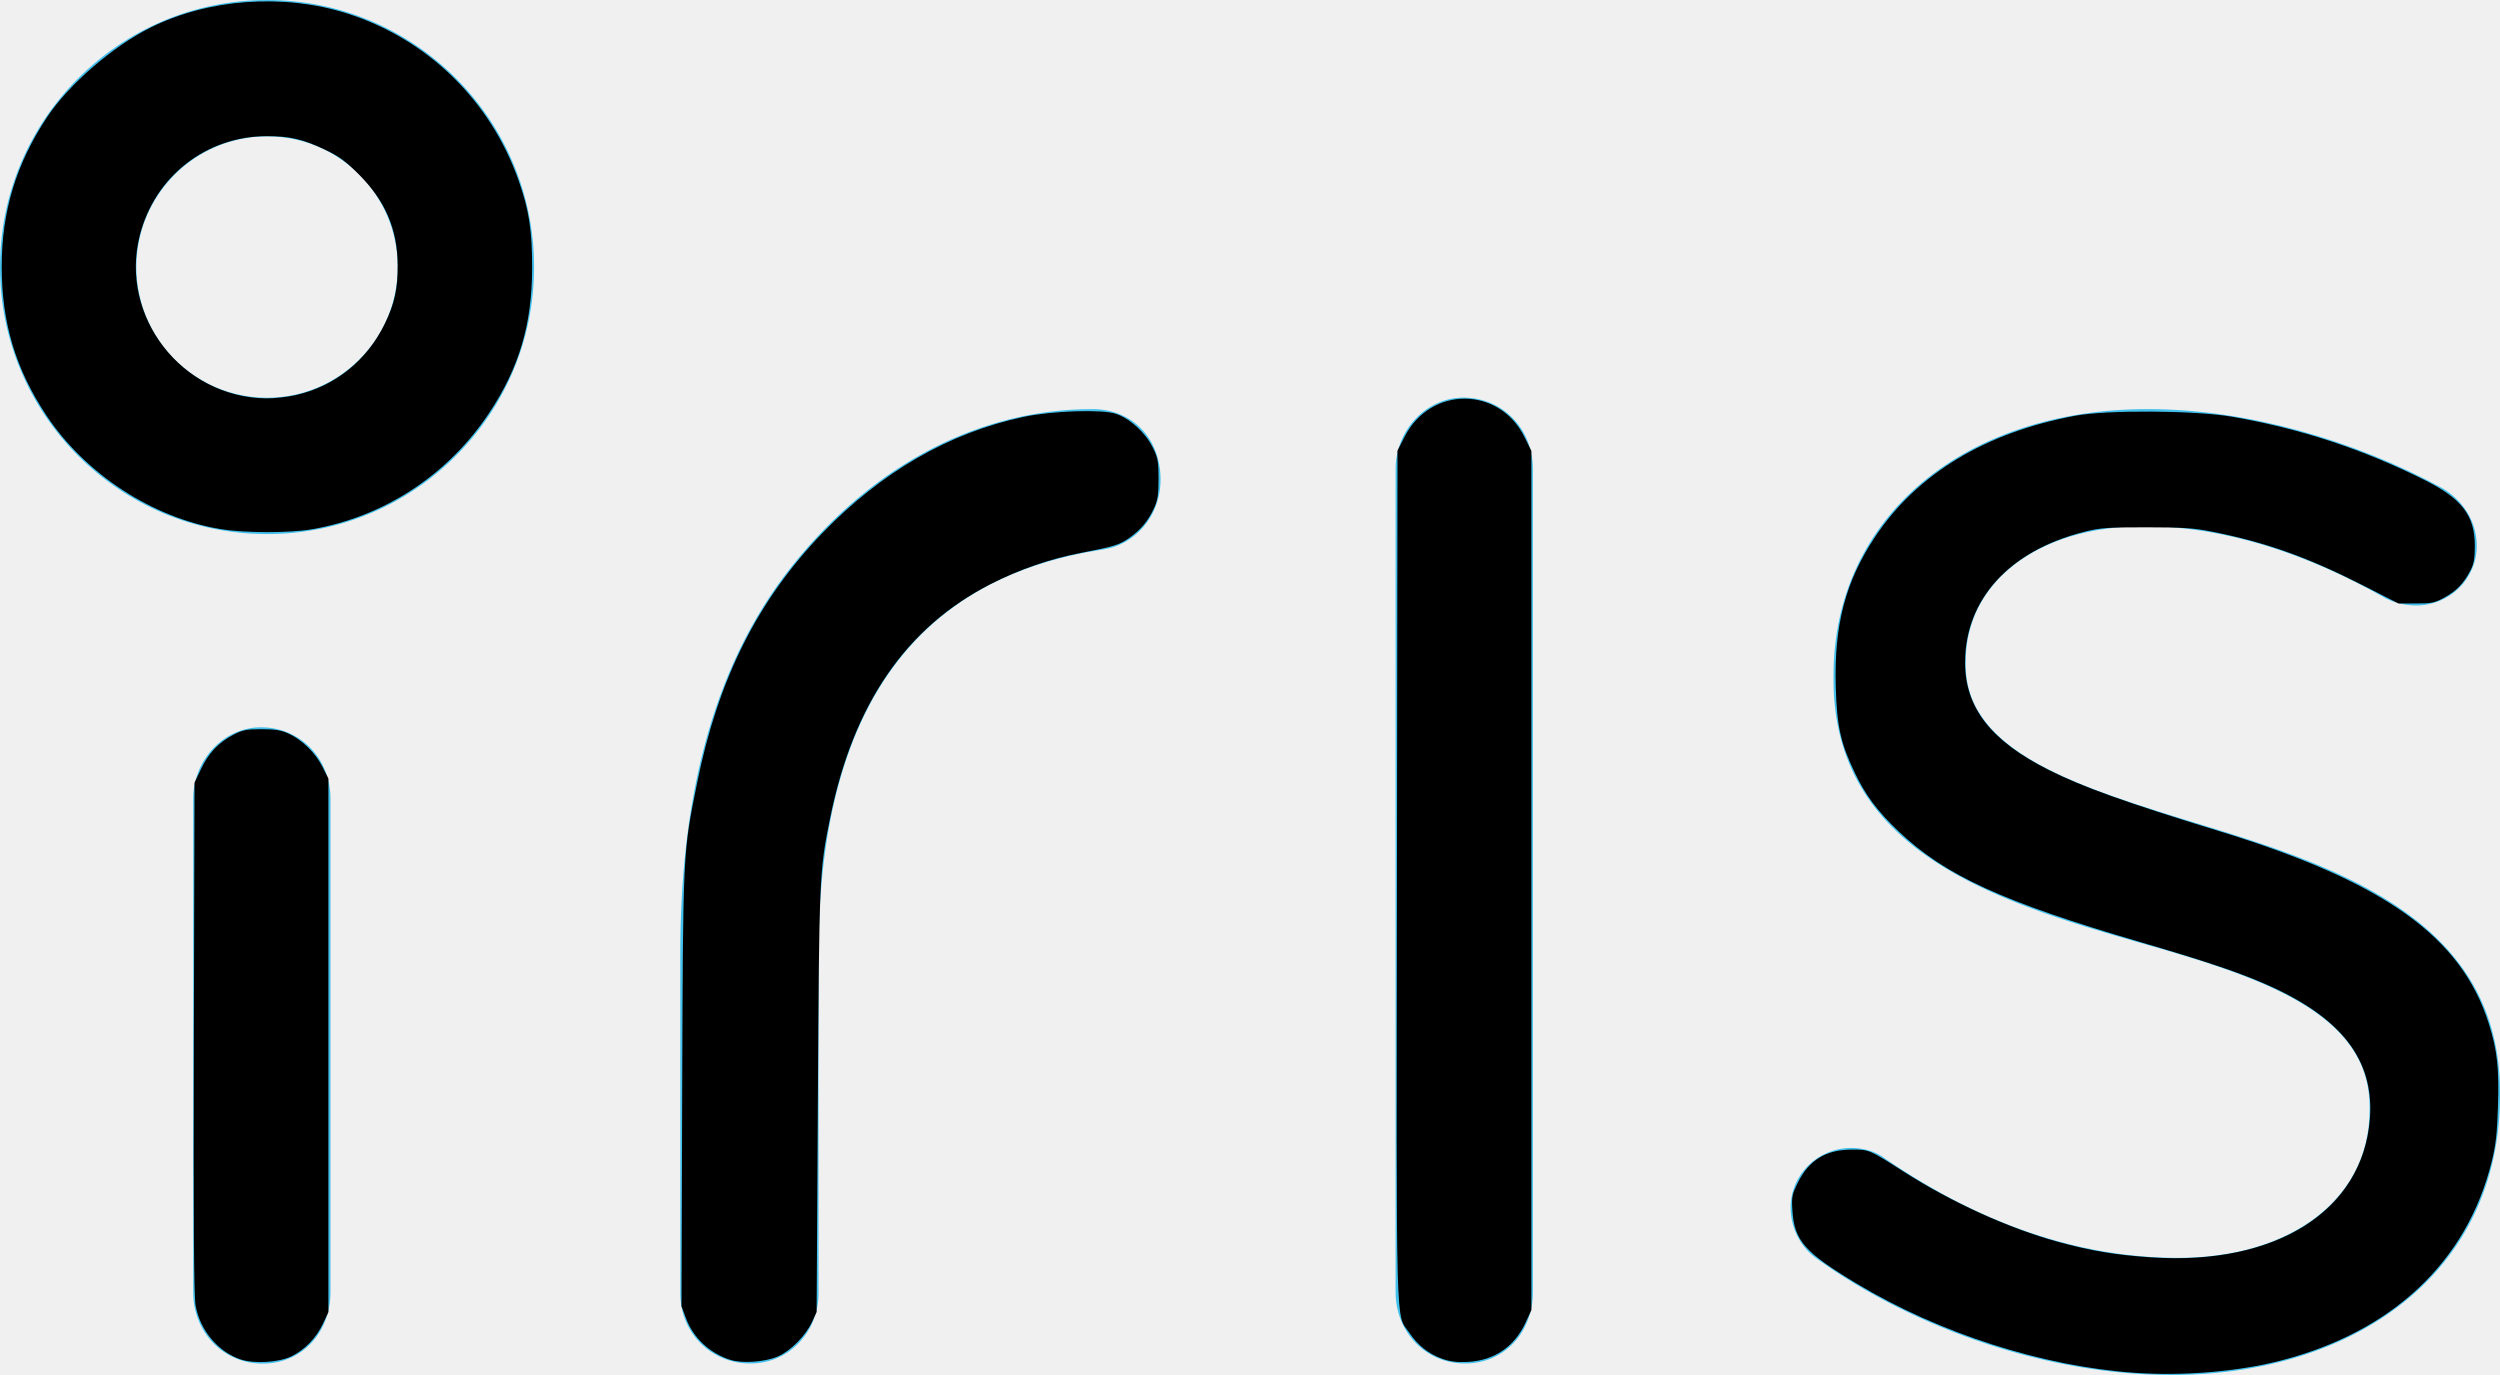
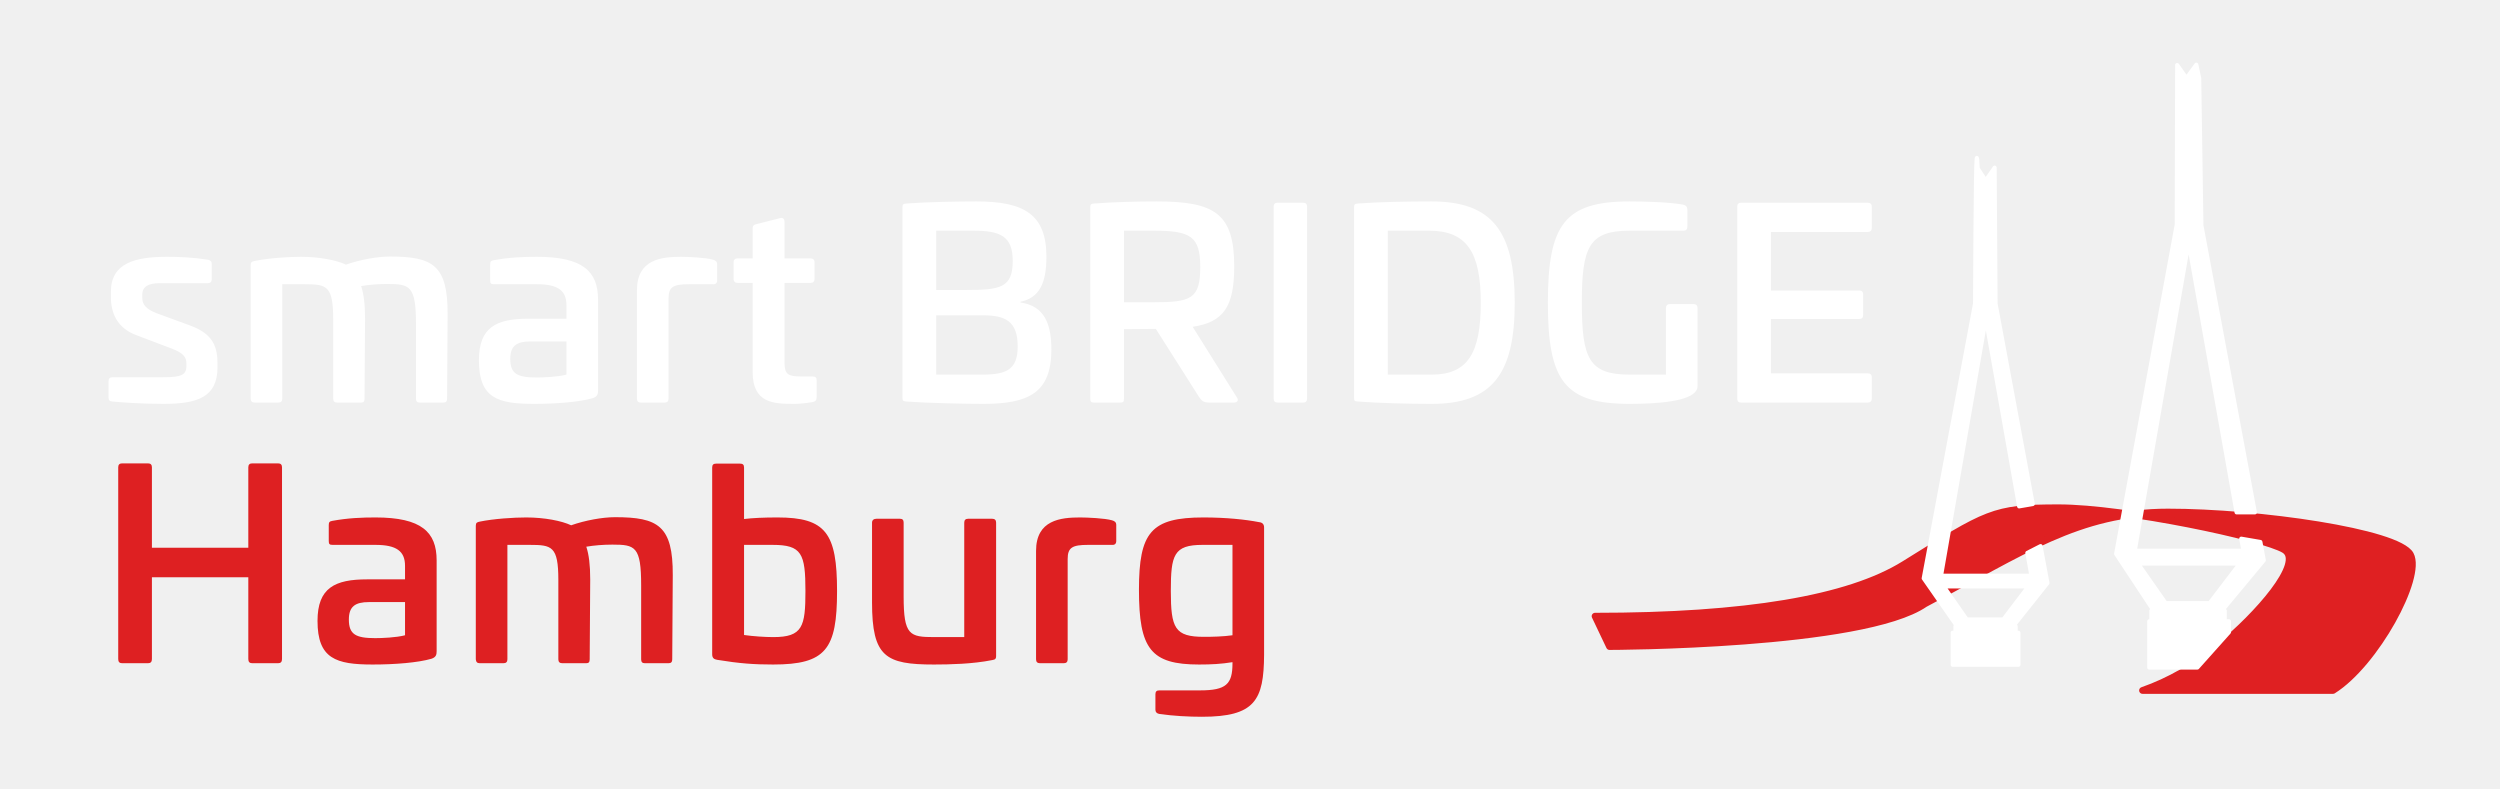
- <svg xmlns="http://www.w3.org/2000/svg" width="220" height="121" version="1.1" id="svg6">
-   <defs id="defs10" />
-   <g fill="#42C0EB" fill-rule="nonzero" id="g4">
-     <path d="M59.864 113.796V83.97c0-12.878 2.477-24.957 9.854-34.191C77.095 40.544 86.584 36 96.123 36c3.636 0 6.007 2.7 6.007 6.192 0 3.334-2.352 5.758-4.998 6.153C82.1 50.588 72.036 60.63 72.036 83.97v29.826c0 3.334-2.529 6.192-6.007 6.192-3.477 0-6.165-2.699-6.165-6.192zM122.81 113.698v-72.42c0-3.387 2.668-6.29 5.964-6.29 3.452 0 6.12 2.742 6.12 6.29v72.42c0 3.548-2.511 6.29-5.963 6.29-3.453 0-6.12-2.742-6.12-6.29zM17 113.71V70.29c0-3.387 2.668-6.29 5.963-6.29 3.452 0 6.12 2.742 6.12 6.29v43.42c0 3.548-2.511 6.29-5.963 6.29S17 117.258 17 113.71zM191.066 121c-10.693 0-22.486-3.965-31.292-10.308-1.1-.793-2.202-2.379-2.202-4.44 0-2.855 2.36-5.233 5.347-5.233 1.1 0 2.201.317 2.988.951 8.334 5.71 16.982 8.722 25.788 8.722 9.75 0 16.826-5.074 16.826-13.004v-.317c0-8.246-9.592-11.418-20.285-14.43-12.737-3.648-26.89-8.088-26.89-23.154v-.317c0-14.114 11.637-23.47 27.676-23.47 8.649 0 18.084 2.696 25.946 6.978 1.573.951 2.988 2.696 2.988 5.074 0 2.855-2.359 5.233-5.347 5.233a6.04 6.04 0 0 1-2.673-.634c-6.919-3.964-14.31-6.343-21.228-6.343-9.593 0-15.725 5.074-15.725 11.893v.318c0 7.77 10.064 10.783 20.914 14.113C206.477 76.438 220 81.354 220 96.102v.318c0 15.54-12.737 24.58-28.934 24.58zM23.5 47C36.479 47 47 36.479 47 23.5S36.479 0 23.5 0 0 10.521 0 23.5 10.521 47 23.5 47zm0-12C17.124 35 12 29.826 12 23.5S17.124 12 23.5 12 35 17.174 35 23.5 29.876 35 23.5 35z" id="path2" />
+ <svg xmlns="http://www.w3.org/2000/svg" width="739px" height="233px" viewBox="0 0 739 233" version="1.1">
+   <g id="smartBRIDGE_HH_Logo_vektorisiert" stroke="none" stroke-width="1" fill="none" fill-rule="evenodd">
+     <g id="smartBRIDGE_HH_Logo_neg" transform="translate(29, 10)">
+       <g id="Brigde" transform="translate(429, 0)" stroke-linejoin="round">
+         <path d="M231.636,194.098 C244.161,186.247 258.137,160.639 254.53,153.939 C250.924,147.238 209.281,141.362 182.875,141.362 C156.468,141.362 140.001,153.114 110.999,168.489 C92.827,181.023 17.771,181.119 17.771,181.119 C17.771,181.119 16.347,178.127 13.5,172.145 C57.978,172.145 88.432,167.036 104.863,156.82 C129.509,141.495 131.083,140.1 150.53,140.1 C169.977,140.1 211.163,148.811 217.23,152.525 C223.298,156.239 209.006,172.091 198.096,181.023 C190.823,186.977 183.233,191.336 175.326,194.098 C207.231,194.098 226.001,194.098 231.636,194.098 Z" id="Path-33" stroke="#DF2022" stroke-width="2" fill="#DF2022" />
+         <path d="M142.894,138.998 L138.847,139.694 L129.013,84.217 L115.778,160.175 L142.477,160.175 L141.28,153.422 L145.201,151.419 L147.233,162.357 L137.071,175.133 L137.833,175.133 L137.833,177.03 L138.642,177.03 L138.642,186.514 L119.213,186.514 L119.213,177.03 L120.023,177.03 L120.023,175.133 L120.507,175.133 L110.64,160.966 L125.825,79.755 C125.897,63.778 125.987,51.807 126.094,43.842 C126.202,35.877 126.382,34.536 126.634,39.819 L128.965,43.358 L131.62,39.548 L131.89,79.755 L142.894,138.998 Z M116.564,163.356 L123.353,173.104 L134.189,173.104 L141.598,163.356 L116.564,163.356 Z" id="Combined-Shape" stroke="#FFFFFF" stroke-width="1.2" fill="#FFFFFF" />
+         <path d="M200.885,176.87 L191.545,187.327 L177.315,187.327 L177.315,173.636 L177.936,173.636 L177.936,170.524 L178.609,170.524 L167.516,153.73 L185.444,56.407 L185.567,9.21 L188.323,13.113 L191.23,9.102 L192.087,13.113 L192.737,56.624 L208.545,141.458 L203.125,141.458 L188.953,61.754 L173.043,152.782 L205.138,152.782 L204.506,149.228 L210.174,150.204 L211.184,155.624 L198.795,170.524 L199.644,170.524 L199.644,173.636 L200.885,173.636 L200.885,176.87 Z M173.988,156.593 L182.149,168.275 L195.175,168.275 L204.081,156.593 L173.988,156.593 Z" id="Combined-Shape" stroke="#FFFFFF" stroke-width="1.2" fill="#FFFFFF" />
+       </g>
+       <g id="Group-6" transform="translate(0, 47)" fill-rule="nonzero">
+         <path d="M20.386,18.911 C23.707,18.911 27.954,19.066 32.432,19.761 C33.205,19.915 33.591,20.301 33.591,20.996 L33.591,25.552 C33.591,26.324 33.205,26.71 32.355,26.71 L18.147,26.71 C14.903,26.71 13.05,27.714 13.05,30.108 L13.05,31.035 C13.05,32.888 14.054,34.355 17.297,35.591 L27.413,39.297 C34.208,41.846 35.29,45.784 35.29,50.571 L35.29,51.575 C35.29,60.378 29.421,62.386 19.305,62.386 C12.587,62.386 6.795,61.923 4.247,61.691 C3.32,61.614 3.089,61.228 3.089,60.533 L3.089,55.745 C3.089,54.896 3.398,54.51 4.324,54.51 L19.305,54.51 C24.479,54.51 26.1,53.892 26.1,51.189 L26.1,50.417 C26.1,48.564 25.174,47.328 21.699,46.015 L11.506,42.154 C5.483,39.992 3.784,35.359 3.784,30.803 L3.784,29.259 C3.784,20.842 10.734,18.911 20.386,18.911 Z M86.247,18.834 C98.988,18.834 103.39,21.382 103.313,35.977 L103.158,60.842 C103.158,61.614 102.849,62 102.077,62 L95.05,62 C94.278,62 93.969,61.614 93.969,60.842 L93.969,38.911 C93.969,27.483 92.193,26.942 85.475,26.942 C82.772,26.942 79.992,27.174 77.753,27.56 C78.525,29.876 78.911,32.965 78.911,37.212 L78.757,60.842 C78.757,61.691 78.448,62 77.753,62 L70.649,62 C69.876,62 69.49,61.614 69.49,60.842 L69.49,37.367 C69.49,27.405 67.56,27.019 60.996,27.019 L54.432,27.019 L54.432,60.842 C54.432,61.614 54.046,62 53.274,62 L46.247,62 C45.475,62 45.166,61.614 45.089,60.842 L45.089,21.382 C45.089,20.456 45.475,20.301 46.247,20.147 C50.34,19.297 56.286,18.911 59.992,18.911 C65.398,18.911 70.494,19.915 73.274,21.228 C77.444,19.761 82.54,18.834 86.247,18.834 Z M129.714,18.911 C143.305,18.911 147.784,23.236 147.784,31.575 L147.784,58.448 C147.784,59.452 147.629,60.224 146.239,60.687 C142.224,61.846 135.428,62.386 128.865,62.386 C118.054,62.386 112.571,60.687 112.571,49.49 C112.571,39.683 117.745,37.212 127.243,37.212 L138.44,37.212 L138.44,33.197 C138.44,28.873 135.892,27.019 129.714,27.019 L117.05,27.019 C116.123,27.019 115.892,26.788 115.892,25.861 L115.892,21.151 C115.892,20.224 116.201,20.07 116.973,19.915 C121.606,19.066 125.776,18.911 129.714,18.911 Z M138.44,43.931 L127.784,43.931 C123.691,43.931 121.838,45.243 121.838,49.104 C121.838,53.506 123.923,54.587 129.637,54.587 C131.567,54.587 135.815,54.432 138.44,53.737 L138.44,43.931 Z M172.332,18.911 C174.34,18.911 179.668,19.143 181.753,19.761 C182.525,19.992 182.988,20.301 182.988,21.151 L182.988,25.861 C182.988,26.71 182.525,27.097 181.675,27.019 L174.648,27.019 C170.015,27.019 168.625,27.792 168.625,31.189 L168.625,60.842 C168.625,61.614 168.239,62 167.467,62 L160.44,62 C159.668,62 159.282,61.614 159.282,60.842 L159.282,28.795 C159.282,19.606 166.618,18.911 172.332,18.911 Z M194.564,9.259 L201.591,7.483 C202.44,7.251 202.903,7.714 202.903,8.564 L202.903,19.375 L210.548,19.375 C211.32,19.375 211.784,19.761 211.784,20.533 L211.784,25.398 C211.784,26.247 211.32,26.633 210.548,26.633 L202.903,26.633 L202.903,50.185 C202.903,53.583 203.907,54.278 207.691,54.278 L211.089,54.278 C212.015,54.278 212.401,54.587 212.401,55.359 L212.401,60.456 C212.401,61.305 212.015,61.691 211.243,61.846 C209.081,62.232 206.919,62.386 205.76,62.386 C199.737,62.386 193.482,62.232 193.482,52.965 L193.482,26.633 L189.081,26.633 C188.309,26.633 187.845,26.247 187.845,25.398 L187.845,20.533 C187.845,19.761 188.309,19.375 189.081,19.375 L193.482,19.375 L193.482,10.494 C193.482,9.722 193.869,9.413 194.564,9.259 Z" id="smart" fill="#FFFFFF" />
+         <path d="M259.626,2.541 C273.68,2.541 280.321,6.324 280.321,18.911 C280.321,26.71 278.236,31.035 272.676,32.193 L272.676,32.425 C279.781,33.429 281.788,38.834 281.788,46.324 C281.788,59.143 274.993,62.386 261.711,62.386 C256.46,62.386 245.109,62.154 238.931,61.691 C238.005,61.614 237.773,61.459 237.773,60.61 L237.773,4.239 C237.773,3.39 238.005,3.236 238.931,3.158 C245.109,2.695 254.298,2.541 259.626,2.541 Z M258.7,11.189 L247.734,11.189 L247.734,28.718 L256.46,28.718 C266.653,28.718 270.36,28.1 270.36,20.147 C270.36,12.811 266.731,11.189 258.7,11.189 Z M261.557,36.209 L247.734,36.209 L247.734,53.737 L261.402,53.737 C268.584,53.737 271.827,52.193 271.827,45.398 C271.827,37.83 268.043,36.209 261.557,36.209 Z M312.9,2.541 C330.043,2.541 335.835,6.093 335.835,21.768 C335.835,33.815 332.591,38.216 323.557,39.606 L336.607,60.456 C337.225,61.305 336.839,62 335.68,62 L328.499,62 C326.723,62 326.182,61.459 325.41,60.301 L312.669,40.224 L303.248,40.301 L303.248,60.842 C303.248,61.768 303.016,62 302.09,62 L294.445,62 C293.518,62 293.286,61.768 293.286,60.842 L293.286,4.239 C293.286,3.39 293.518,3.236 294.445,3.158 C300.622,2.695 307.572,2.541 312.9,2.541 Z M311.974,11.189 L303.248,11.189 L303.248,32.348 L311.974,32.348 C322.939,32.348 325.796,31.421 325.796,22 C325.796,12.811 322.939,11.189 311.974,11.189 Z M348.646,2.927 L356.213,2.927 C356.985,2.927 357.371,3.313 357.371,4.085 L357.371,60.764 C357.371,61.614 356.985,62 356.213,62 L348.646,62 C347.873,62 347.487,61.614 347.487,60.764 L347.487,4.085 C347.487,3.313 347.873,2.927 348.646,2.927 Z M394.198,2.541 C412.035,2.541 418.754,11.344 418.754,32.502 C418.754,53.583 412.035,62.386 394.198,62.386 C387.093,62.386 378.599,62.154 372.422,61.691 C371.495,61.614 371.263,61.537 371.263,60.687 L371.263,4.239 C371.263,3.39 371.495,3.236 372.422,3.158 C378.599,2.695 387.093,2.541 394.198,2.541 Z M393.425,11.189 L381.225,11.189 L381.225,53.737 L394.198,53.737 C404.854,53.737 408.715,47.405 408.715,32.502 C408.715,17.599 404.622,11.189 393.425,11.189 Z M452.723,2.541 C457.587,2.541 464.537,2.772 468.398,3.467 C469.325,3.622 469.788,4.085 469.788,5.089 L469.788,9.954 C469.788,10.803 469.402,11.189 468.63,11.189 L452.723,11.189 C440.676,11.189 438.591,16.054 438.591,32.502 C438.591,48.95 440.676,53.737 452.723,53.737 L463.456,53.737 L463.456,34.124 C463.456,33.351 463.842,32.888 464.614,32.888 L471.642,32.888 C472.414,32.888 472.8,33.351 472.8,34.124 L472.8,56.595 C472.8,57.598 472.723,57.907 472.491,58.293 C470.792,61.691 460.753,62.386 452.723,62.386 C433.495,62.386 428.553,55.591 428.553,32.502 C428.553,9.336 433.495,2.541 452.723,2.541 Z M485.688,2.927 L523.062,2.927 C523.835,2.927 524.298,3.313 524.298,4.085 L524.298,10.417 C524.298,11.189 523.835,11.575 523.062,11.575 L494.491,11.575 L494.491,28.873 L520.591,28.873 C521.363,28.873 521.75,29.259 521.75,30.031 L521.75,36.131 C521.75,36.904 521.363,37.29 520.591,37.29 L494.491,37.29 L494.491,53.351 L523.062,53.351 C523.835,53.351 524.298,53.737 524.298,54.51 L524.298,60.842 C524.298,61.614 523.835,62 523.062,62 L485.688,62 C484.916,62 484.53,61.614 484.53,60.842 L484.53,4.085 C484.53,3.313 484.916,2.927 485.688,2.927 Z" id="BRIDGE" fill="#FFFFFF" />
+         <path d="M45.56,79.973 L53.205,79.973 C53.977,79.973 54.363,80.359 54.363,81.132 L54.363,137.811 C54.363,138.66 53.977,139.047 53.205,139.047 L45.56,139.047 C44.788,139.047 44.401,138.66 44.401,137.811 L44.401,113.641 L15.907,113.641 L15.907,137.811 C15.907,138.66 15.521,139.047 14.749,139.047 L7.104,139.047 C6.332,139.047 5.946,138.66 5.946,137.811 L5.946,81.132 C5.946,80.359 6.332,79.973 7.104,79.973 L14.749,79.973 C15.521,79.973 15.907,80.359 15.907,81.132 L15.907,104.915 L44.401,104.915 L44.401,81.132 C44.401,80.359 44.788,79.973 45.56,79.973 Z M82,95.958 C95.591,95.958 100.069,100.282 100.069,108.622 L100.069,135.494 C100.069,136.498 99.915,137.27 98.525,137.734 C94.51,138.892 87.714,139.433 81.15,139.433 C70.34,139.433 64.857,137.734 64.857,126.537 C64.857,116.73 70.031,114.259 79.529,114.259 L90.726,114.259 L90.726,110.243 C90.726,105.919 88.178,104.066 82,104.066 L69.336,104.066 C68.409,104.066 68.178,103.834 68.178,102.908 L68.178,98.197 C68.178,97.271 68.486,97.116 69.259,96.962 C73.892,96.112 78.062,95.958 82,95.958 Z M90.726,120.977 L80.069,120.977 C75.977,120.977 74.123,122.29 74.123,126.151 C74.123,130.552 76.208,131.633 81.923,131.633 C83.853,131.633 88.1,131.479 90.726,130.784 L90.726,120.977 Z M152.803,95.881 C165.544,95.881 169.946,98.429 169.869,113.023 L169.714,137.888 C169.714,138.66 169.405,139.047 168.633,139.047 L161.606,139.047 C160.834,139.047 160.525,138.66 160.525,137.888 L160.525,115.958 C160.525,104.529 158.749,103.989 152.031,103.989 C149.328,103.989 146.548,104.22 144.309,104.606 C145.081,106.923 145.467,110.012 145.467,114.259 L145.313,137.888 C145.313,138.738 145.004,139.047 144.309,139.047 L137.204,139.047 C136.432,139.047 136.046,138.66 136.046,137.888 L136.046,114.413 C136.046,104.452 134.116,104.066 127.552,104.066 L120.988,104.066 L120.988,137.888 C120.988,138.66 120.602,139.047 119.83,139.047 L112.803,139.047 C112.031,139.047 111.722,138.66 111.645,137.888 L111.645,98.429 C111.645,97.502 112.031,97.348 112.803,97.193 C116.896,96.344 122.842,95.958 126.548,95.958 C131.954,95.958 137.05,96.962 139.83,98.274 C144,96.807 149.096,95.881 152.803,95.881 Z M182.679,80.05 L189.784,80.05 C190.556,80.05 190.942,80.359 190.942,81.209 L190.942,96.421 C193.49,96.112 196.811,95.958 200.826,95.958 C215.112,95.958 218.432,100.591 218.432,117.734 C218.432,134.954 215.112,139.433 199.513,139.433 C193.953,139.433 189.552,139.124 182.988,138.043 C182.062,137.888 181.521,137.502 181.521,136.421 L181.521,81.209 C181.521,80.359 181.907,80.05 182.679,80.05 Z M199.359,104.066 L190.942,104.066 L190.942,130.707 C193.645,131.093 197.119,131.325 199.591,131.325 C208.239,131.325 209.089,128.236 209.089,117.734 C209.089,106.614 208.008,104.066 199.359,104.066 Z M257.189,96.344 L264.293,96.344 C265.065,96.344 265.451,96.73 265.451,97.502 L265.451,136.884 C265.451,137.888 265.065,137.965 264.293,138.12 C258.579,139.278 251.706,139.433 247.073,139.433 C232.787,139.433 228.772,137.193 228.772,121.054 L228.772,97.502 C228.772,96.73 229.313,96.344 230.085,96.344 L237.035,96.344 C237.807,96.344 238.116,96.73 238.116,97.502 L238.116,119.355 C238.116,130.784 239.892,131.325 247.15,131.325 L256.031,131.325 L256.031,97.502 C256.031,96.73 256.417,96.344 257.189,96.344 Z M290.309,95.958 C292.316,95.958 297.644,96.189 299.729,96.807 C300.502,97.039 300.965,97.348 300.965,98.197 L300.965,102.908 C300.965,103.757 300.502,104.143 299.652,104.066 L292.625,104.066 C287.992,104.066 286.602,104.838 286.602,108.236 L286.602,137.888 C286.602,138.66 286.216,139.047 285.444,139.047 L278.417,139.047 C277.645,139.047 277.258,138.66 277.258,137.888 L277.258,105.842 C277.258,96.653 284.594,95.958 290.309,95.958 Z M326.749,95.958 C333.467,95.958 339.258,96.576 343.197,97.348 C344.123,97.425 344.664,97.966 344.664,98.892 L344.664,136.576 C344.587,150.012 341.961,154.877 326.285,154.877 C322.424,154.877 317.791,154.645 313.621,154.027 C312.926,153.873 312.54,153.487 312.54,152.792 L312.54,148.236 C312.54,147.386 312.926,147.077 313.699,147.077 L325.745,147.077 C333.467,147.077 335.32,145.224 335.32,139.124 L335.32,138.738 C332,139.278 329.065,139.433 325.436,139.433 C311.15,139.433 307.675,134.799 307.675,117.348 C307.675,100.359 311.227,95.958 326.749,95.958 Z M335.32,104.066 L326.44,104.066 C317.946,104.066 317.096,107.077 317.096,117.657 C317.096,128.699 318.255,131.247 326.903,131.247 C329.451,131.247 332.617,131.17 335.32,130.784 L335.32,104.066 Z" id="Hamburg" fill="#DE2022" />
+       </g>
+     </g>
  </g>
-   <path style="stroke-width:0.181" d="M 19.409,46.562 C 13.404,45.555 7.519,41.719 4.1,36.583 1.382,32.5 0.151,28.413 0.151,23.469 c 0,-4.87 1.261,-9.033 3.979,-13.142 1.904,-2.877 5.735,-6.205 9.073,-7.88 5.105,-2.562 11.748,-3.046 17.344,-1.264 7.077,2.254 12.617,7.654 15.096,14.713 0.91,2.592 1.19,4.401 1.186,7.663 -0.006,4.988 -1.14,8.809 -3.801,12.809 -3.609,5.424 -9.213,9.1 -15.556,10.204 -1.984,0.345 -5.971,0.34 -8.064,-0.011 z m 6.556,-11.78 c 3.486,-0.771 6.332,-3.046 7.916,-6.328 0.846,-1.752 1.13,-3.061 1.115,-5.139 -0.022,-3.136 -1.08,-5.618 -3.383,-7.935 -1.178,-1.186 -1.762,-1.615 -2.994,-2.202 -1.949,-0.928 -3.121,-1.2 -5.156,-1.196 -5.321,0.011 -9.834,3.538 -11.16,8.724 -1.824,7.132 3.704,14.264 11.124,14.35 0.678,0.008 1.82,-0.115 2.538,-0.274 z" id="path3717" />
-   <path style="stroke-width:0.181" d="m 21.197,119.635 c -2.001,-0.654 -3.61,-2.58 -3.986,-4.774 -0.15,-0.876 -0.191,-7.385 -0.15,-23.597 l 0.057,-22.387 0.566,-1.194 c 0.668,-1.411 1.539,-2.336 2.839,-3.018 0.814,-0.427 1.16,-0.496 2.486,-0.497 1.195,-5.99e-4 1.731,0.087 2.388,0.389 1.195,0.55 2.35,1.68 2.971,2.907 l 0.532,1.05 V 91.989 115.464 l -0.48,1.024 c -0.585,1.248 -1.61,2.306 -2.784,2.874 -1.106,0.536 -3.235,0.666 -4.44,0.273 z" id="path3719" />
-   <path style="stroke-width:0.181" d="m 64.249,119.662 c -1.833,-0.607 -3.235,-1.926 -3.88,-3.65 l -0.398,-1.064 0.064,-19.048 c 0.071,-21.107 0.055,-20.778 1.318,-27.029 1.844,-9.123 5.34,-16.085 11.044,-21.991 5.175,-5.358 11.147,-8.805 17.654,-10.189 2.545,-0.541 6.904,-0.688 8.149,-0.275 1.238,0.411 2.603,1.659 3.245,2.966 0.448,0.912 0.508,1.236 0.507,2.756 -1.1e-4,1.398 -0.076,1.887 -0.404,2.598 -0.508,1.101 -1.146,1.868 -2.155,2.589 -0.862,0.617 -1.361,0.772 -4.291,1.333 -2.675,0.512 -5.439,1.467 -7.923,2.737 -7.458,3.812 -12.093,10.566 -14.128,20.591 -0.947,4.663 -0.964,5.065 -1.08,24.895 l -0.109,18.58 -0.395,0.855 c -0.564,1.221 -1.89,2.565 -3.01,3.05 -1.15,0.499 -3.164,0.639 -4.208,0.293 z" id="path3721" />
-   <path style="stroke-width:0.181" d="m 126.915,119.573 c -1.201,-0.429 -2.133,-1.165 -2.894,-2.287 -1.219,-1.797 -1.14,1.124 -1.088,-40.186 l 0.047,-37.444 0.634,-1.241 c 2.284,-4.469 8.339,-4.435 10.551,0.058 l 0.597,1.212 v 37.799 37.799 l -0.512,1.109 c -0.986,2.133 -2.761,3.335 -5.107,3.457 -0.921,0.048 -1.532,-0.028 -2.229,-0.276 z" id="path3723" />
-   <path style="stroke-width:0.181" d="m 187.876,120.809 c -8.136,-0.566 -17.182,-3.465 -24.472,-7.841 -4.596,-2.759 -5.498,-3.782 -5.672,-6.433 -0.079,-1.203 -0.037,-1.416 0.488,-2.482 0.967,-1.965 2.469,-2.882 4.731,-2.887 1.549,-0.004 1.52,-0.016 4.597,1.952 4.226,2.703 9.23,4.977 13.572,6.167 2.892,0.792 5.078,1.156 8.205,1.364 10.958,0.729 18.581,-4.089 19.222,-12.151 0.418,-5.255 -2.53,-9.028 -9.349,-11.968 -2.388,-1.03 -5.259,-1.99 -10.779,-3.604 -12.224,-3.575 -17.252,-5.877 -21.352,-9.776 -1.853,-1.762 -2.909,-3.179 -3.86,-5.178 -1.239,-2.605 -1.558,-4.051 -1.659,-7.529 -0.159,-5.439 0.849,-9.277 3.469,-13.213 3.687,-5.538 9.7,-9.174 17.602,-10.644 2.807,-0.522 10.53,-0.476 13.777,0.083 5.999,1.032 11.547,2.856 17.007,5.592 3.249,1.628 4.386,3.125 4.38,5.771 -0.002,1.138 -0.088,1.611 -0.399,2.196 -0.607,1.143 -1.199,1.758 -2.256,2.344 -0.859,0.476 -1.139,0.535 -2.512,0.535 h -1.545 l -3.077,-1.567 c -4.891,-2.49 -8.494,-3.779 -13.22,-4.731 -1.696,-0.341 -2.597,-0.403 -5.899,-0.405 -3.444,-0.002 -4.083,0.045 -5.494,0.404 -6.559,1.667 -10.44,5.926 -10.455,11.472 -0.011,3.987 2.272,6.92 7.38,9.485 2.976,1.494 6.734,2.842 15.004,5.38 14.537,4.462 21.306,9.299 23.706,16.94 0.744,2.369 0.917,3.936 0.805,7.297 -0.081,2.414 -0.197,3.418 -0.569,4.907 -2.187,8.748 -8.712,14.892 -18.515,17.434 -3.776,0.979 -8.568,1.383 -12.858,1.085 z" id="path3725" />
</svg>
